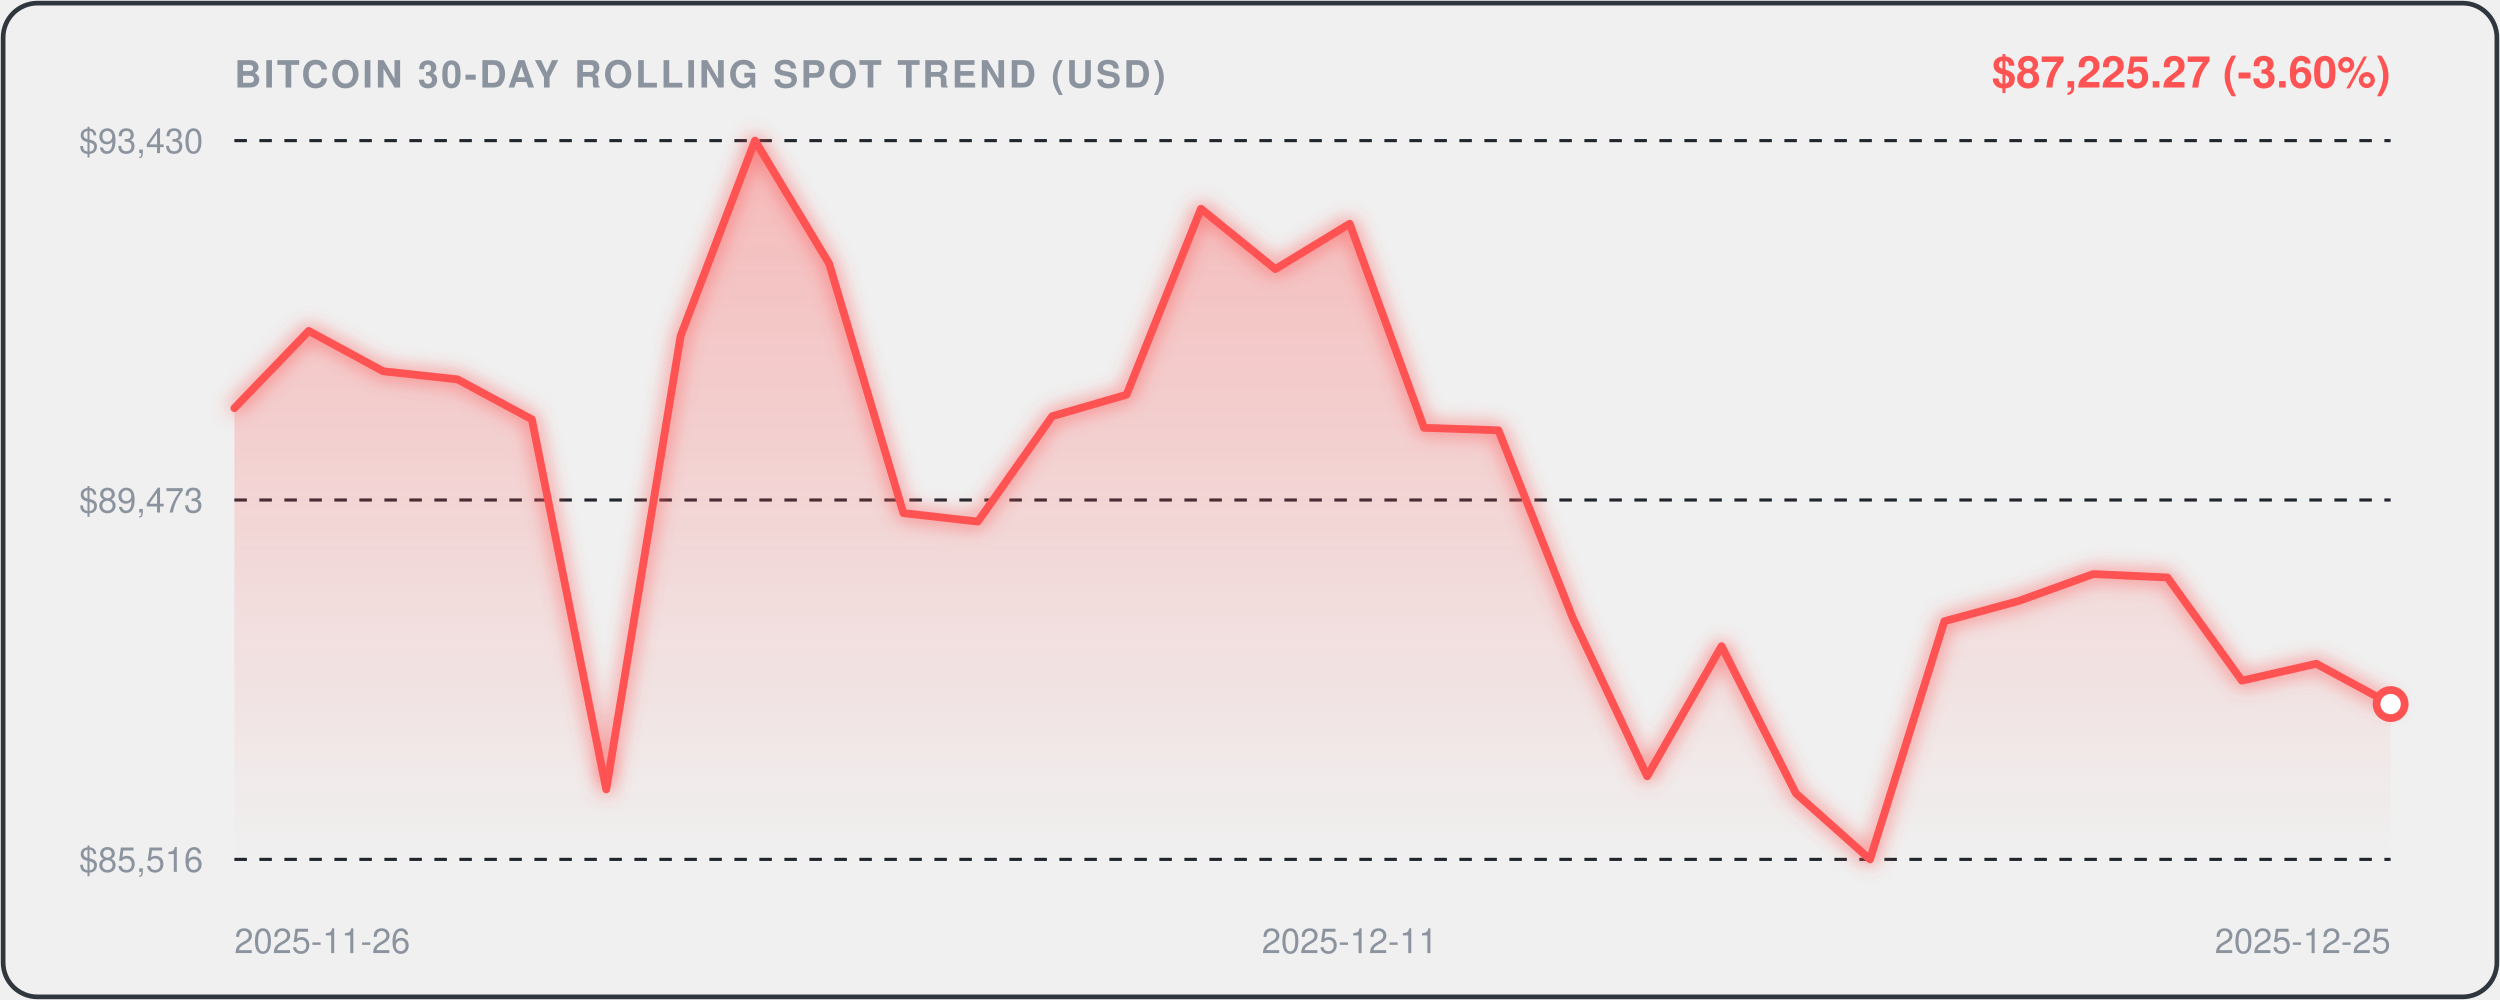
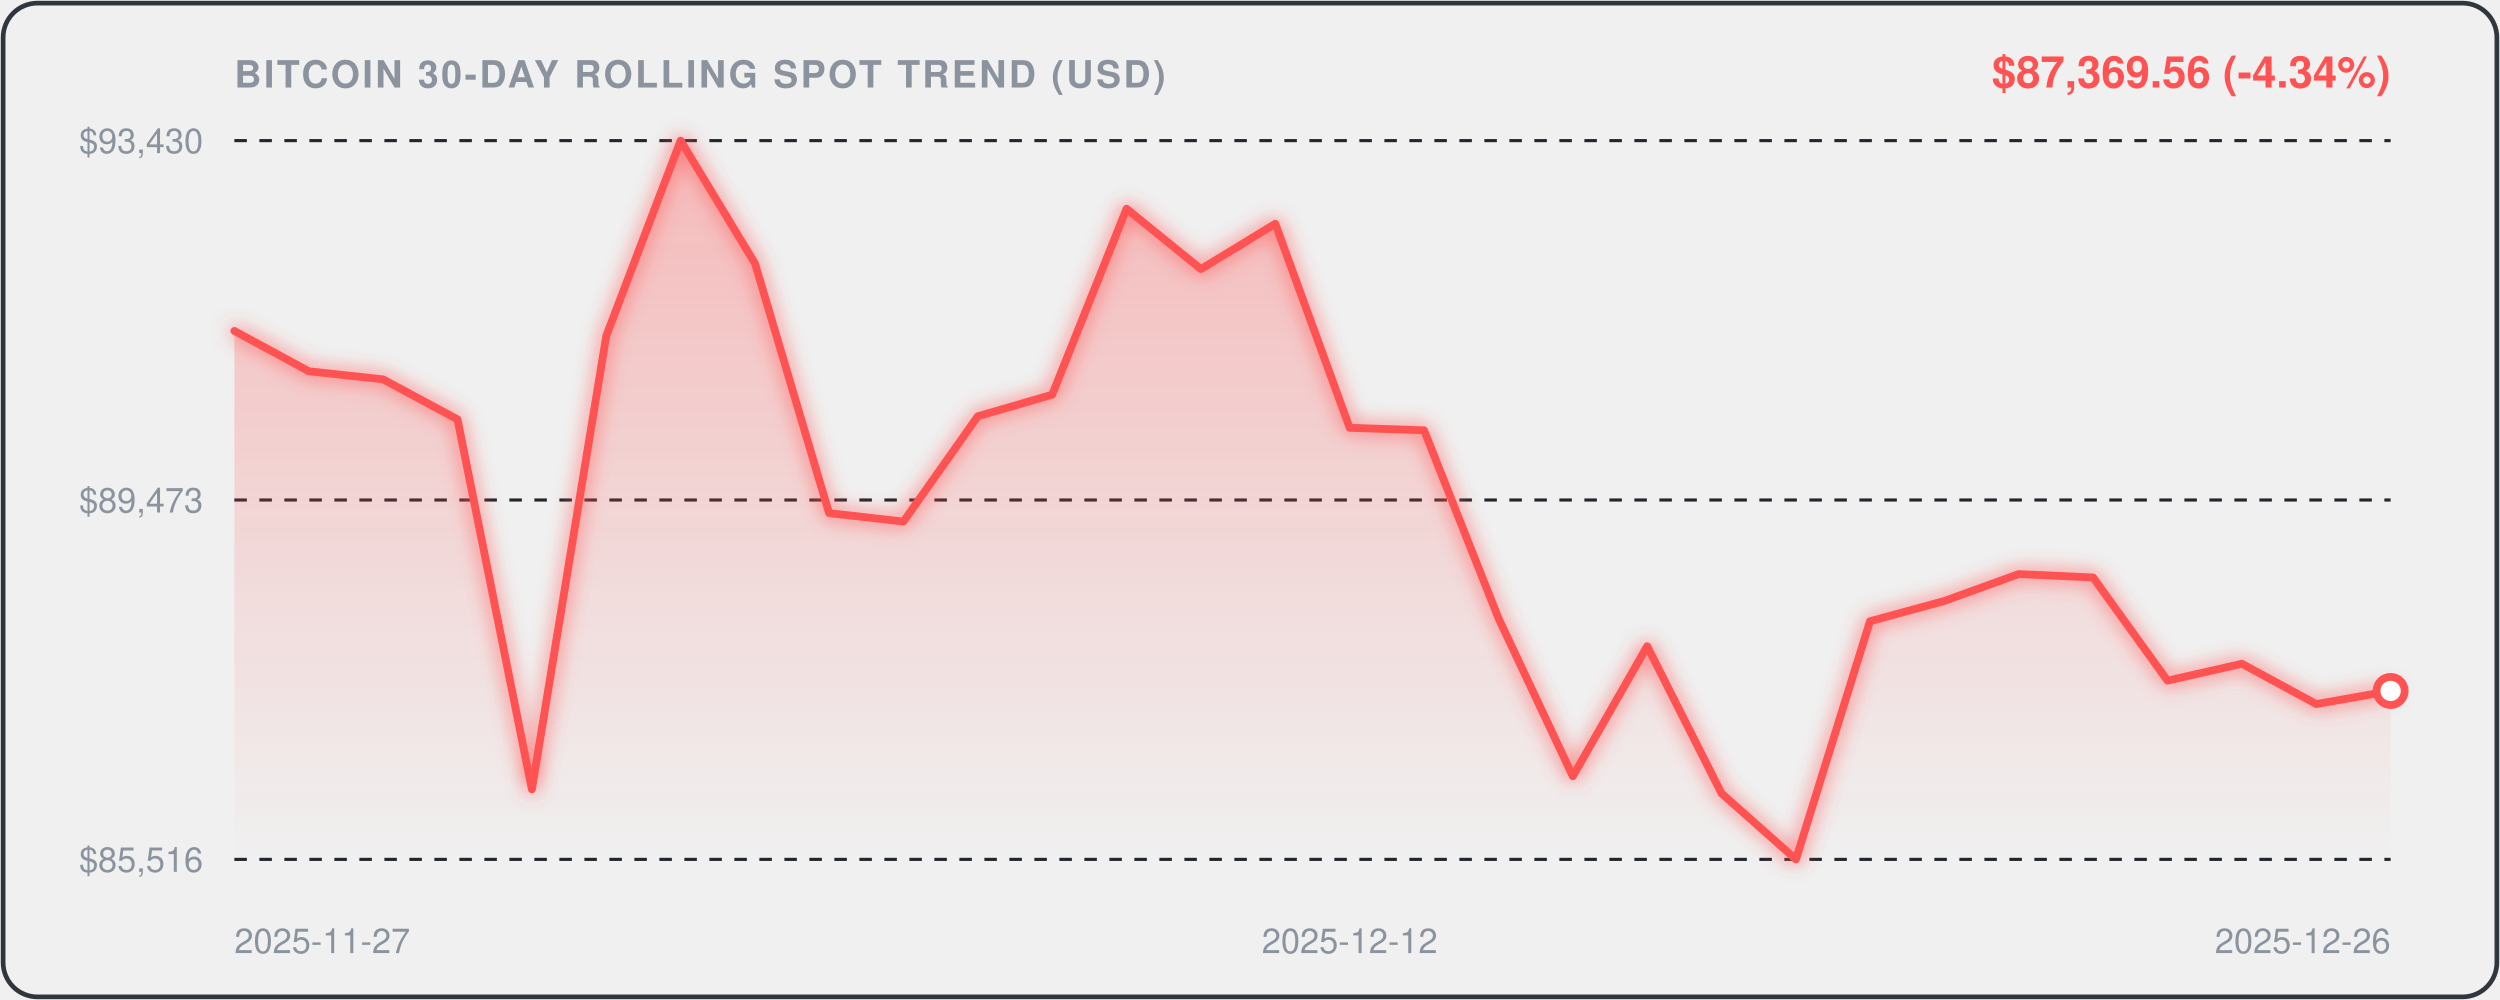
<svg xmlns="http://www.w3.org/2000/svg" viewBox="0 0 800 320" width="100%" height="100%" style="background:#0d1117;border-radius:12px;font-family:-apple-system,BlinkMacSystemFont,'Segoe UI',Helvetica,Arial,sans-serif;">
  <defs>
    <linearGradient id="areaGrad" x1="0" y1="0" x2="0" y2="1">
      <stop offset="0%" stop-color="rgba(255, 82, 82, 0.35)" />
      <stop offset="100%" stop-color="rgba(255, 82, 82, 0.0)" />
    </linearGradient>
    <filter id="glow" x="-20%" y="-20%" width="140%" height="140%">
      <feGaussianBlur stdDeviation="3" result="blur" />
      <feComposite in="SourceGraphic" in2="blur" operator="over" />
    </filter>
  </defs>
  <rect x="1" y="1" width="798" height="318" rx="11" fill="none" stroke="#30363d" stroke-width="1.5" />
  <text x="75" y="28" fill="#8b949e" font-size="12" font-weight="600" letter-spacing="0.8">BITCOIN 30-DAY ROLLING SPOT TREND (USD)</text>
-   <text x="765" y="28" text-anchor="end" fill="#FF5252" font-size="14" font-weight="700">$87,225.27 (-3.60%)</text>
+   <text x="765" y="28" text-anchor="end" fill="#FF5252" font-size="14" font-weight="700">$87,369.56 (-4.34%)</text>
  <line x1="75" y1="45" x2="765" y2="45" stroke="#21262d" stroke-width="1" stroke-dasharray="4,4" />
  <text x="65" y="49" text-anchor="end" fill="#8b949e" font-size="11">$93,430</text>
  <line x1="75" y1="160.0" x2="765" y2="160.0" stroke="#21262d" stroke-width="1" stroke-dasharray="4,4" />
  <text x="65" y="164.0" text-anchor="end" fill="#8b949e" font-size="11">$89,473</text>
  <line x1="75" y1="275" x2="765" y2="275" stroke="#21262d" stroke-width="1" stroke-dasharray="4,4" />
  <text x="65" y="279" text-anchor="end" fill="#8b949e" font-size="11">$85,516</text>
-   <path d="M 75.0,130.6 L 98.8,105.9 L 122.6,118.8 L 146.4,121.4 L 170.2,134.2 L 194.0,252.6 L 217.8,107.5 L 241.6,45.0 L 265.3,84.3 L 289.1,164.2 L 312.9,166.9 L 336.7,133.2 L 360.5,126.3 L 384.3,66.8 L 408.1,86.1 L 431.9,71.6 L 455.7,136.9 L 479.5,137.7 L 503.3,197.8 L 527.1,248.4 L 550.9,206.8 L 574.7,253.9 L 598.4,275.0 L 622.2,198.8 L 646.0,192.3 L 669.8,183.7 L 693.6,184.8 L 717.4,217.8 L 741.2,212.4 L 765.0,225.3 L 765.0,275.0 L 75.0,275.0 Z" fill="url(#areaGrad)" />
-   <path d="M 75.0,130.6 L 98.8,105.9 L 122.6,118.8 L 146.4,121.4 L 170.2,134.2 L 194.0,252.6 L 217.8,107.5 L 241.6,45.0 L 265.3,84.3 L 289.1,164.2 L 312.9,166.9 L 336.7,133.2 L 360.5,126.3 L 384.3,66.8 L 408.1,86.1 L 431.9,71.6 L 455.7,136.9 L 479.5,137.7 L 503.3,197.8 L 527.1,248.4 L 550.9,206.8 L 574.7,253.9 L 598.4,275.0 L 622.2,198.8 L 646.0,192.3 L 669.8,183.7 L 693.6,184.8 L 717.4,217.8 L 741.2,212.4 L 765.0,225.3" fill="none" stroke="#FF5252" stroke-width="2.5" stroke-linecap="round" stroke-linejoin="round" filter="url(#glow)" />
-   <circle cx="765.0" cy="225.3" r="4.5" fill="#ffffff" stroke="#FF5252" stroke-width="2.5" />
-   <text x="75.0" y="305" fill="#8b949e" font-size="11" text-anchor="start">2025-11-26</text>
-   <text x="431.9" y="305" fill="#8b949e" font-size="11" text-anchor="middle">2025-12-11</text>
-   <text x="765.0" y="305" fill="#8b949e" font-size="11" text-anchor="end">2025-12-25</text>
+   <path d="M 75.0,105.9 L 98.8,118.8 L 122.6,121.4 L 146.4,134.2 L 170.2,252.6 L 194.0,107.5 L 217.8,45.0 L 241.6,84.3 L 265.3,164.2 L 289.1,166.9 L 312.9,133.2 L 336.7,126.3 L 360.5,66.8 L 384.3,86.1 L 408.1,71.6 L 431.9,136.9 L 455.7,137.7 L 479.5,197.8 L 503.3,248.4 L 527.1,206.8 L 550.9,253.9 L 574.7,275.0 L 598.4,198.8 L 622.2,192.3 L 646.0,183.7 L 669.8,184.8 L 693.6,217.8 L 717.4,212.4 L 741.2,225.3 L 765.0,221.1 L 765.0,275.0 L 75.0,275.0 Z" fill="url(#areaGrad)" />
+   <path d="M 75.0,105.9 L 98.8,118.8 L 122.6,121.4 L 146.4,134.2 L 170.2,252.6 L 194.0,107.5 L 217.8,45.0 L 241.6,84.3 L 265.3,164.2 L 289.1,166.9 L 312.9,133.2 L 336.7,126.3 L 360.5,66.8 L 384.3,86.1 L 408.1,71.6 L 431.9,136.9 L 455.7,137.7 L 479.5,197.8 L 503.3,248.4 L 527.1,206.8 L 550.9,253.9 L 574.7,275.0 L 598.4,198.8 L 622.2,192.3 L 646.0,183.7 L 669.8,184.8 L 693.6,217.8 L 717.4,212.4 L 741.2,225.3 L 765.0,221.1" fill="none" stroke="#FF5252" stroke-width="2.5" stroke-linecap="round" stroke-linejoin="round" filter="url(#glow)" />
+   <circle cx="765.0" cy="221.1" r="4.5" fill="#ffffff" stroke="#FF5252" stroke-width="2.5" />
+   <text x="75.0" y="305" fill="#8b949e" font-size="11" text-anchor="start">2025-11-27</text>
+   <text x="431.9" y="305" fill="#8b949e" font-size="11" text-anchor="middle">2025-12-12</text>
+   <text x="765.0" y="305" fill="#8b949e" font-size="11" text-anchor="end">2025-12-26</text>
</svg>
